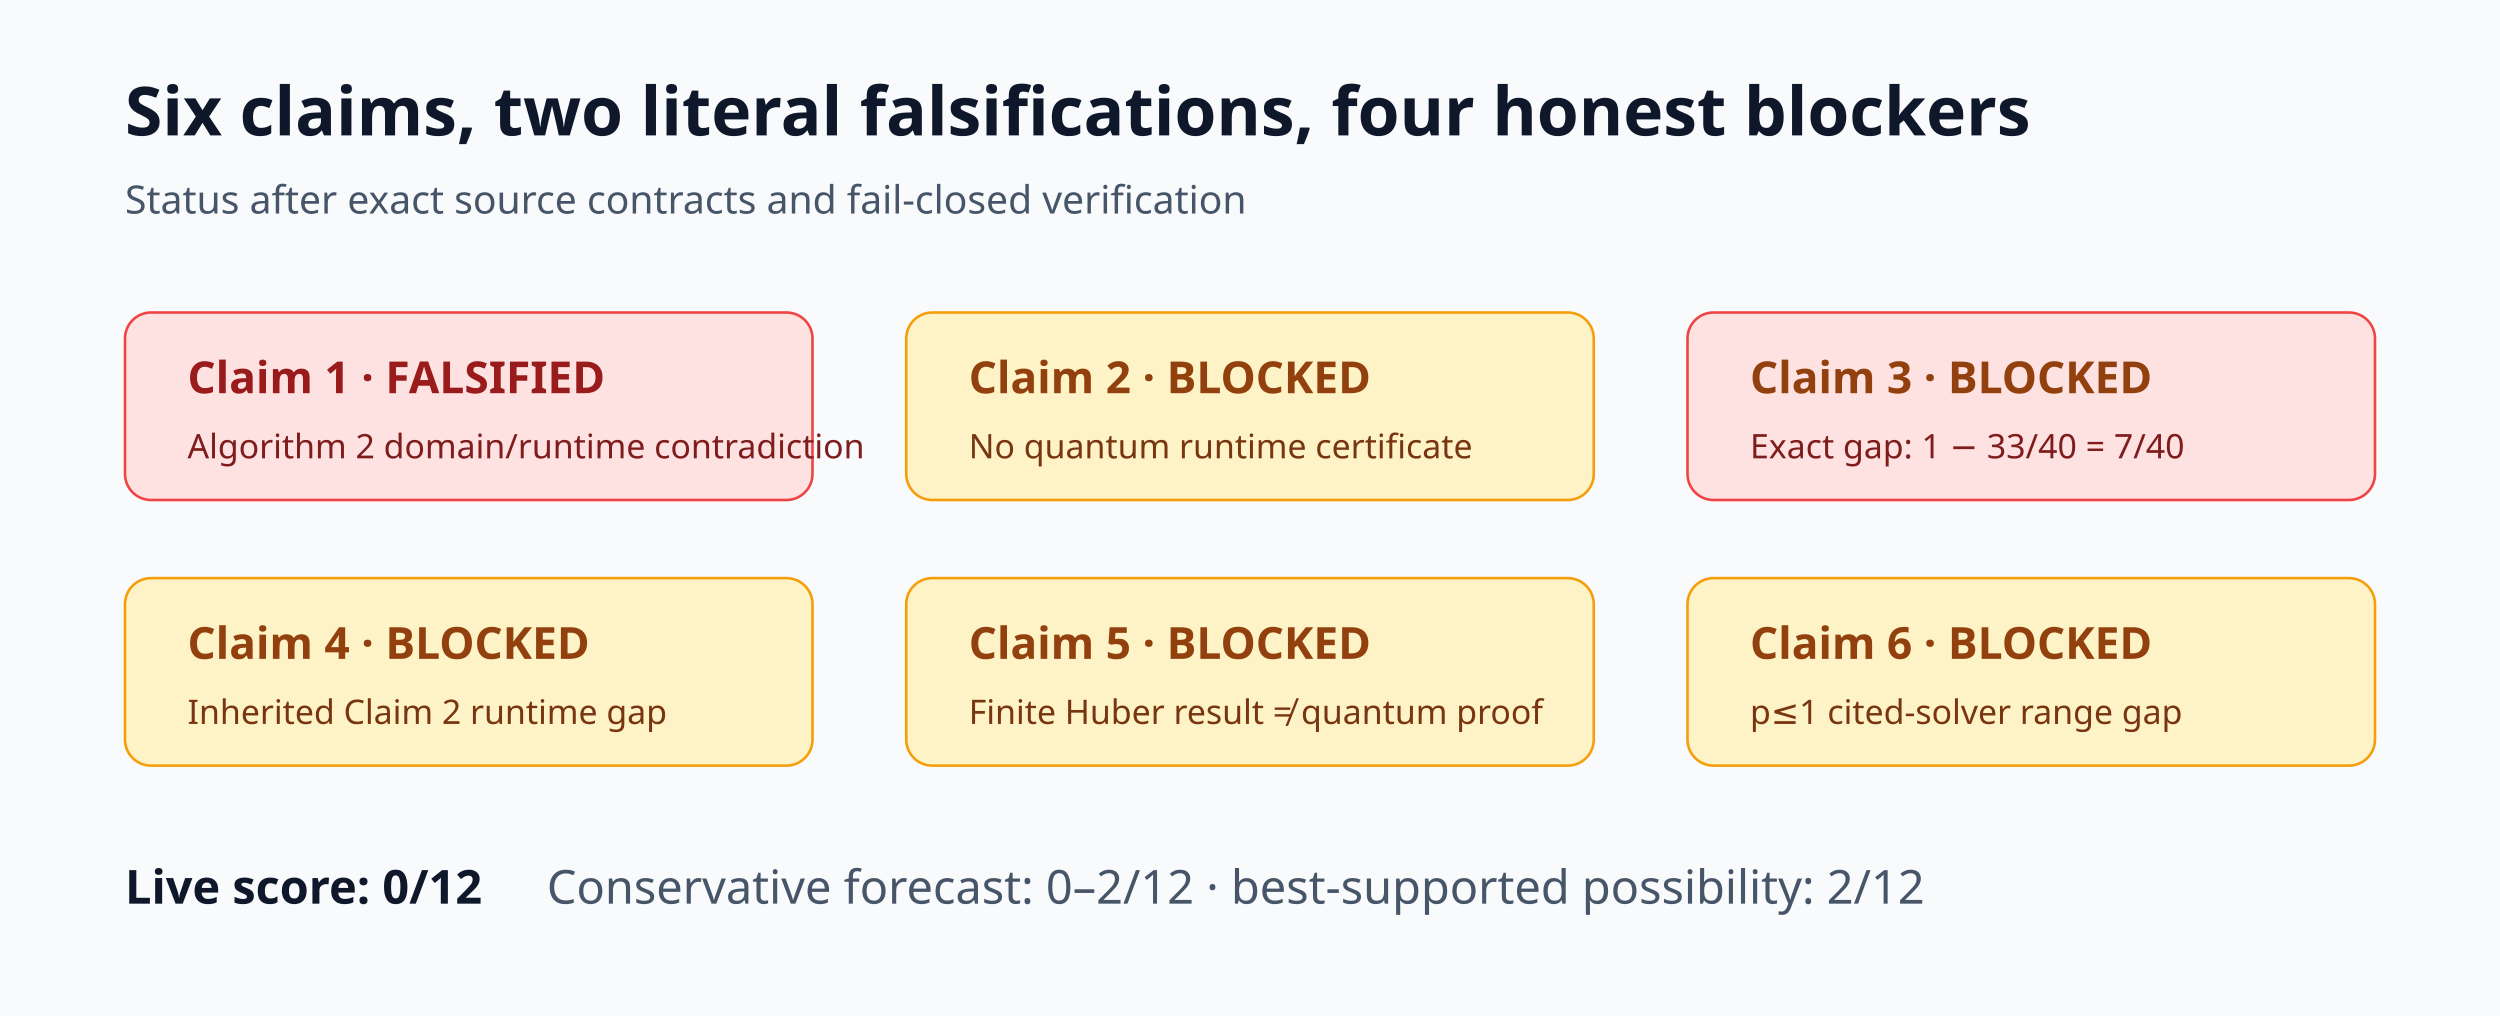
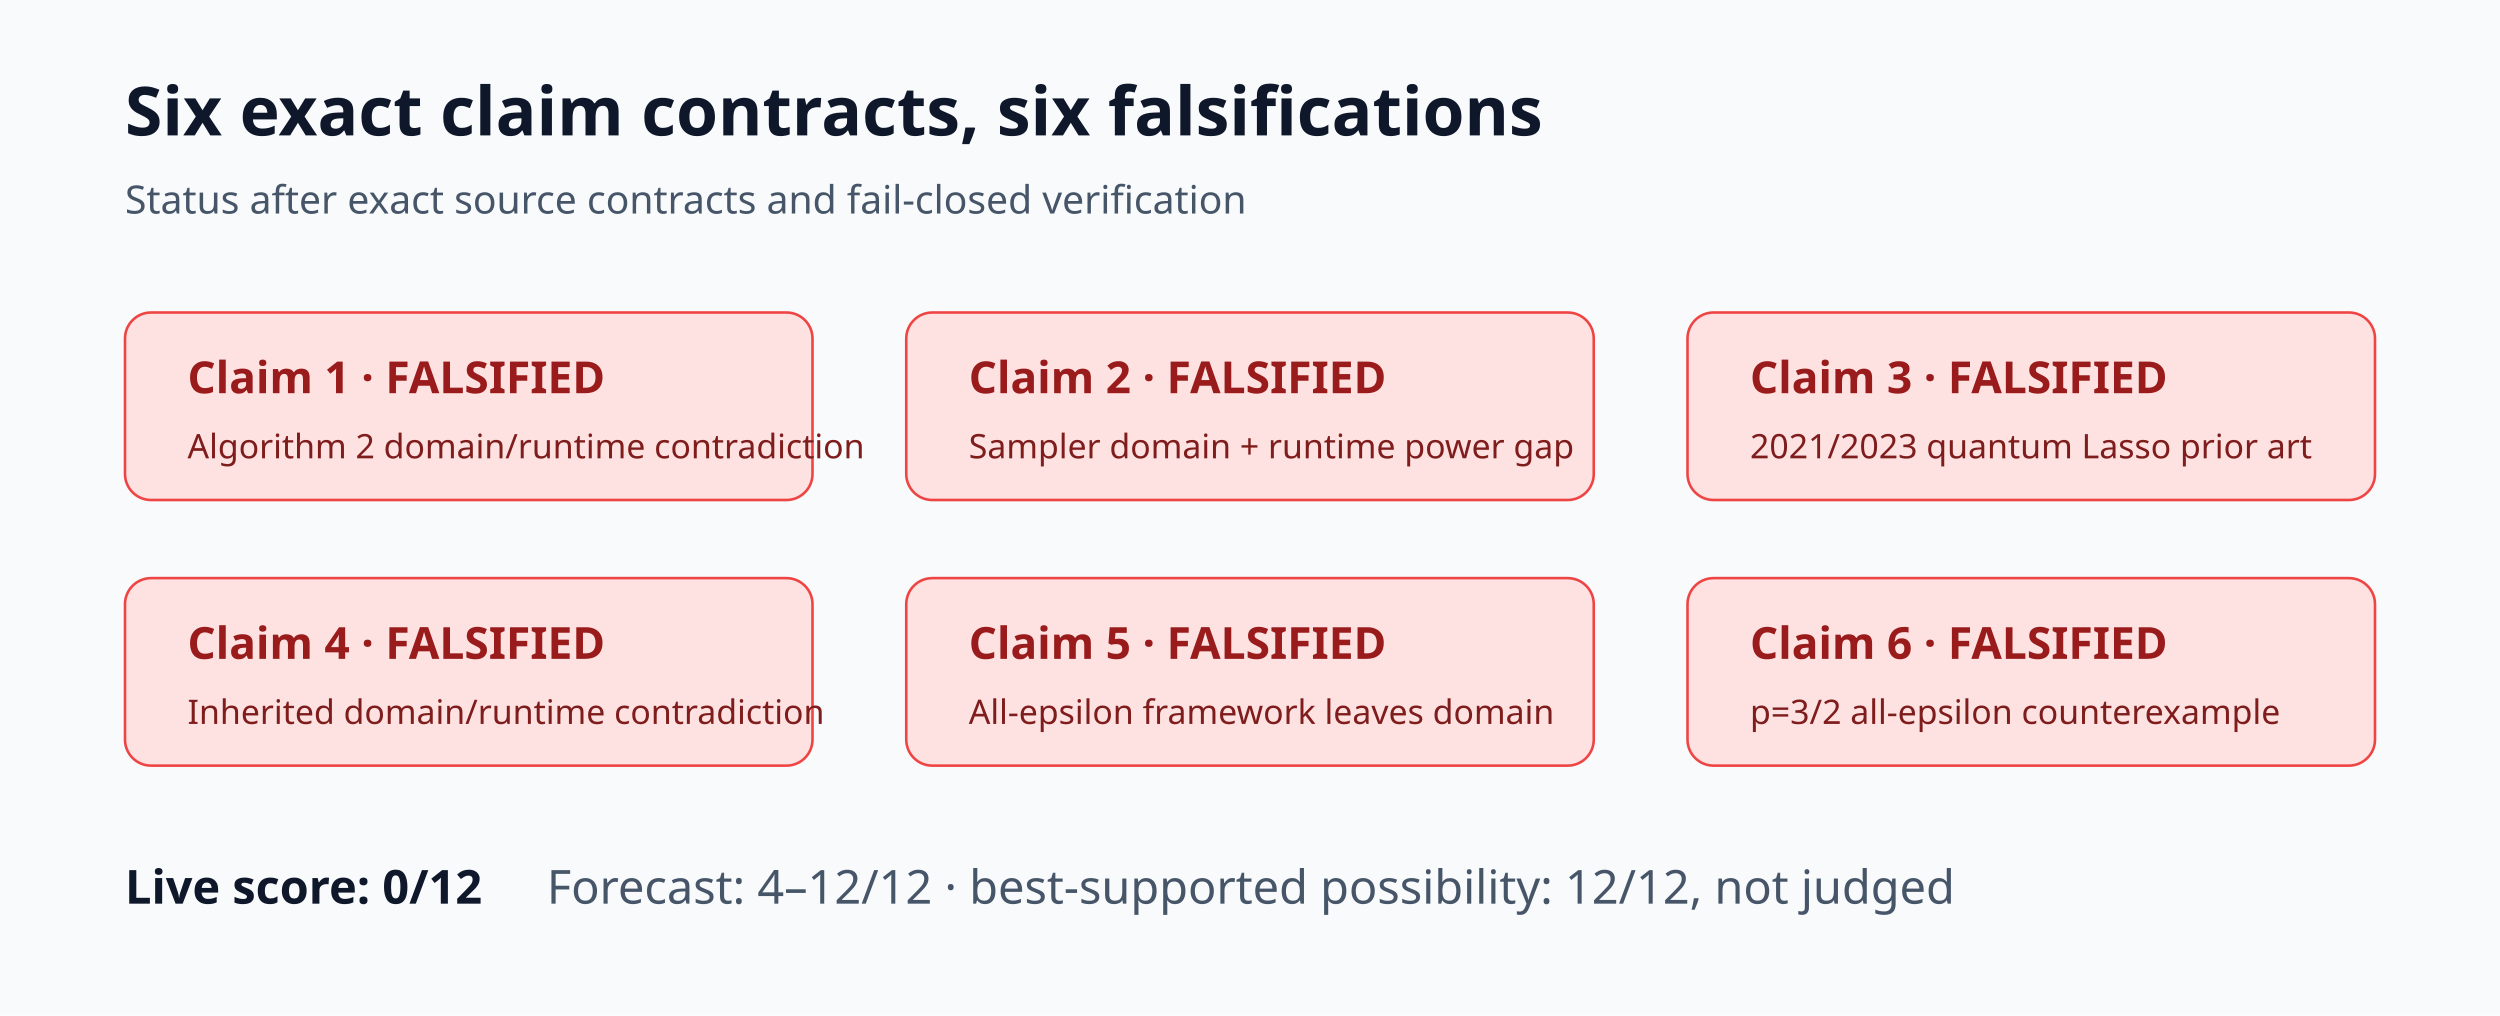
<svg xmlns="http://www.w3.org/2000/svg" width="960" height="390" viewBox="0 0 960 390">
  <rect width="960" height="390" fill="#f8fafc" />
-   <text x="48" y="52" font-family="sans-serif" font-size="26" font-weight="700" fill="#0f172a">Six claims, two literal falsifications, four honest blockers</text>
+   <text x="48" y="52" font-family="sans-serif" font-size="26" font-weight="700" fill="#0f172a">Six exact claim contracts, six falsifications</text>
  <text x="48" y="82" font-family="sans-serif" font-size="15" fill="#475569">Status after exact source contracts and fail-closed verification</text>
  <g font-family="sans-serif" font-size="17" font-weight="700">
    <rect x="48" y="120" width="264" height="72" rx="10" fill="#fee2e2" stroke="#ef4444" />
    <text x="72" y="151" fill="#991b1b">Claim 1 · FALSIFIED</text>
    <text x="72" y="176" font-size="13" font-weight="400" fill="#7f1d1d">Algorithm 2 domain/runtime contradiction</text>
-     <rect x="348" y="120" width="264" height="72" rx="10" fill="#fef3c7" stroke="#f59e0b" />
-     <text x="372" y="151" fill="#92400e">Claim 2 · BLOCKED</text>
-     <text x="372" y="176" font-size="13" font-weight="400" fill="#78350f">No quantum runtime certificate</text>
+     <rect x="348" y="120" width="264" height="72" rx="10" fill="#fee2e2" stroke="#ef4444" />
+     <text x="372" y="151" fill="#991b1b">Claim 2 · FALSIFIED</text>
+     <text x="372" y="176" font-size="13" font-weight="400" fill="#7f1d1d">Sampler domain + runtime power gap</text>
    <rect x="648" y="120" width="264" height="72" rx="10" fill="#fee2e2" stroke="#ef4444" />
-     <text x="672" y="151" fill="#92400e">Claim 3 · BLOCKED</text>
-     <text x="672" y="176" font-size="13" font-weight="400" fill="#7f1d1d">Exact gap: 1 − 33/40 = 7/40</text>
-     <rect x="48" y="222" width="264" height="72" rx="10" fill="#fef3c7" stroke="#f59e0b" />
-     <text x="72" y="253" fill="#92400e">Claim 4 · BLOCKED</text>
-     <text x="72" y="278" font-size="13" font-weight="400" fill="#78350f">Inherited Claim 2 runtime gap</text>
-     <rect x="348" y="222" width="264" height="72" rx="10" fill="#fef3c7" stroke="#f59e0b" />
-     <text x="372" y="253" fill="#92400e">Claim 5 · BLOCKED</text>
-     <text x="372" y="278" font-size="13" font-weight="400" fill="#78350f">Finite Huber result ≠ quantum proof</text>
-     <rect x="648" y="222" width="264" height="72" rx="10" fill="#fef3c7" stroke="#f59e0b" />
-     <text x="672" y="253" fill="#92400e">Claim 6 · BLOCKED</text>
-     <text x="672" y="278" font-size="13" font-weight="400" fill="#78350f">p≤1 cited-solver range gap</text>
+     <text x="672" y="151" fill="#991b1b">Claim 3 · FALSIFIED</text>
+     <text x="672" y="176" font-size="13" font-weight="400" fill="#7f1d1d">2021/2023 quantum Lasso prior art</text>
+     <rect x="48" y="222" width="264" height="72" rx="10" fill="#fee2e2" stroke="#ef4444" />
+     <text x="72" y="253" fill="#991b1b">Claim 4 · FALSIFIED</text>
+     <text x="72" y="278" font-size="13" font-weight="400" fill="#7f1d1d">Inherited domain/runtime contradiction</text>
+     <rect x="348" y="222" width="264" height="72" rx="10" fill="#fee2e2" stroke="#ef4444" />
+     <text x="372" y="253" fill="#991b1b">Claim 5 · FALSIFIED</text>
+     <text x="372" y="278" font-size="13" font-weight="400" fill="#7f1d1d">All-epsilon framework leaves domain</text>
+     <rect x="648" y="222" width="264" height="72" rx="10" fill="#fee2e2" stroke="#ef4444" />
+     <text x="672" y="253" fill="#991b1b">Claim 6 · FALSIFIED</text>
+     <text x="672" y="278" font-size="13" font-weight="400" fill="#7f1d1d">p=3/2 all-epsilon counterexample</text>
  </g>
  <text x="48" y="347" font-family="sans-serif" font-size="18" font-weight="700" fill="#0f172a">Live score: 0/12</text>
-   <text x="210" y="347" font-family="sans-serif" font-size="18" fill="#475569">Conservative forecast: 0–2/12 · best-supported possibility: 2/12</text>
+   <text x="210" y="347" font-family="sans-serif" font-size="18" fill="#475569">Forecast: 4–12/12 · best-supported possibility: 12/12, not judged</text>
</svg>
